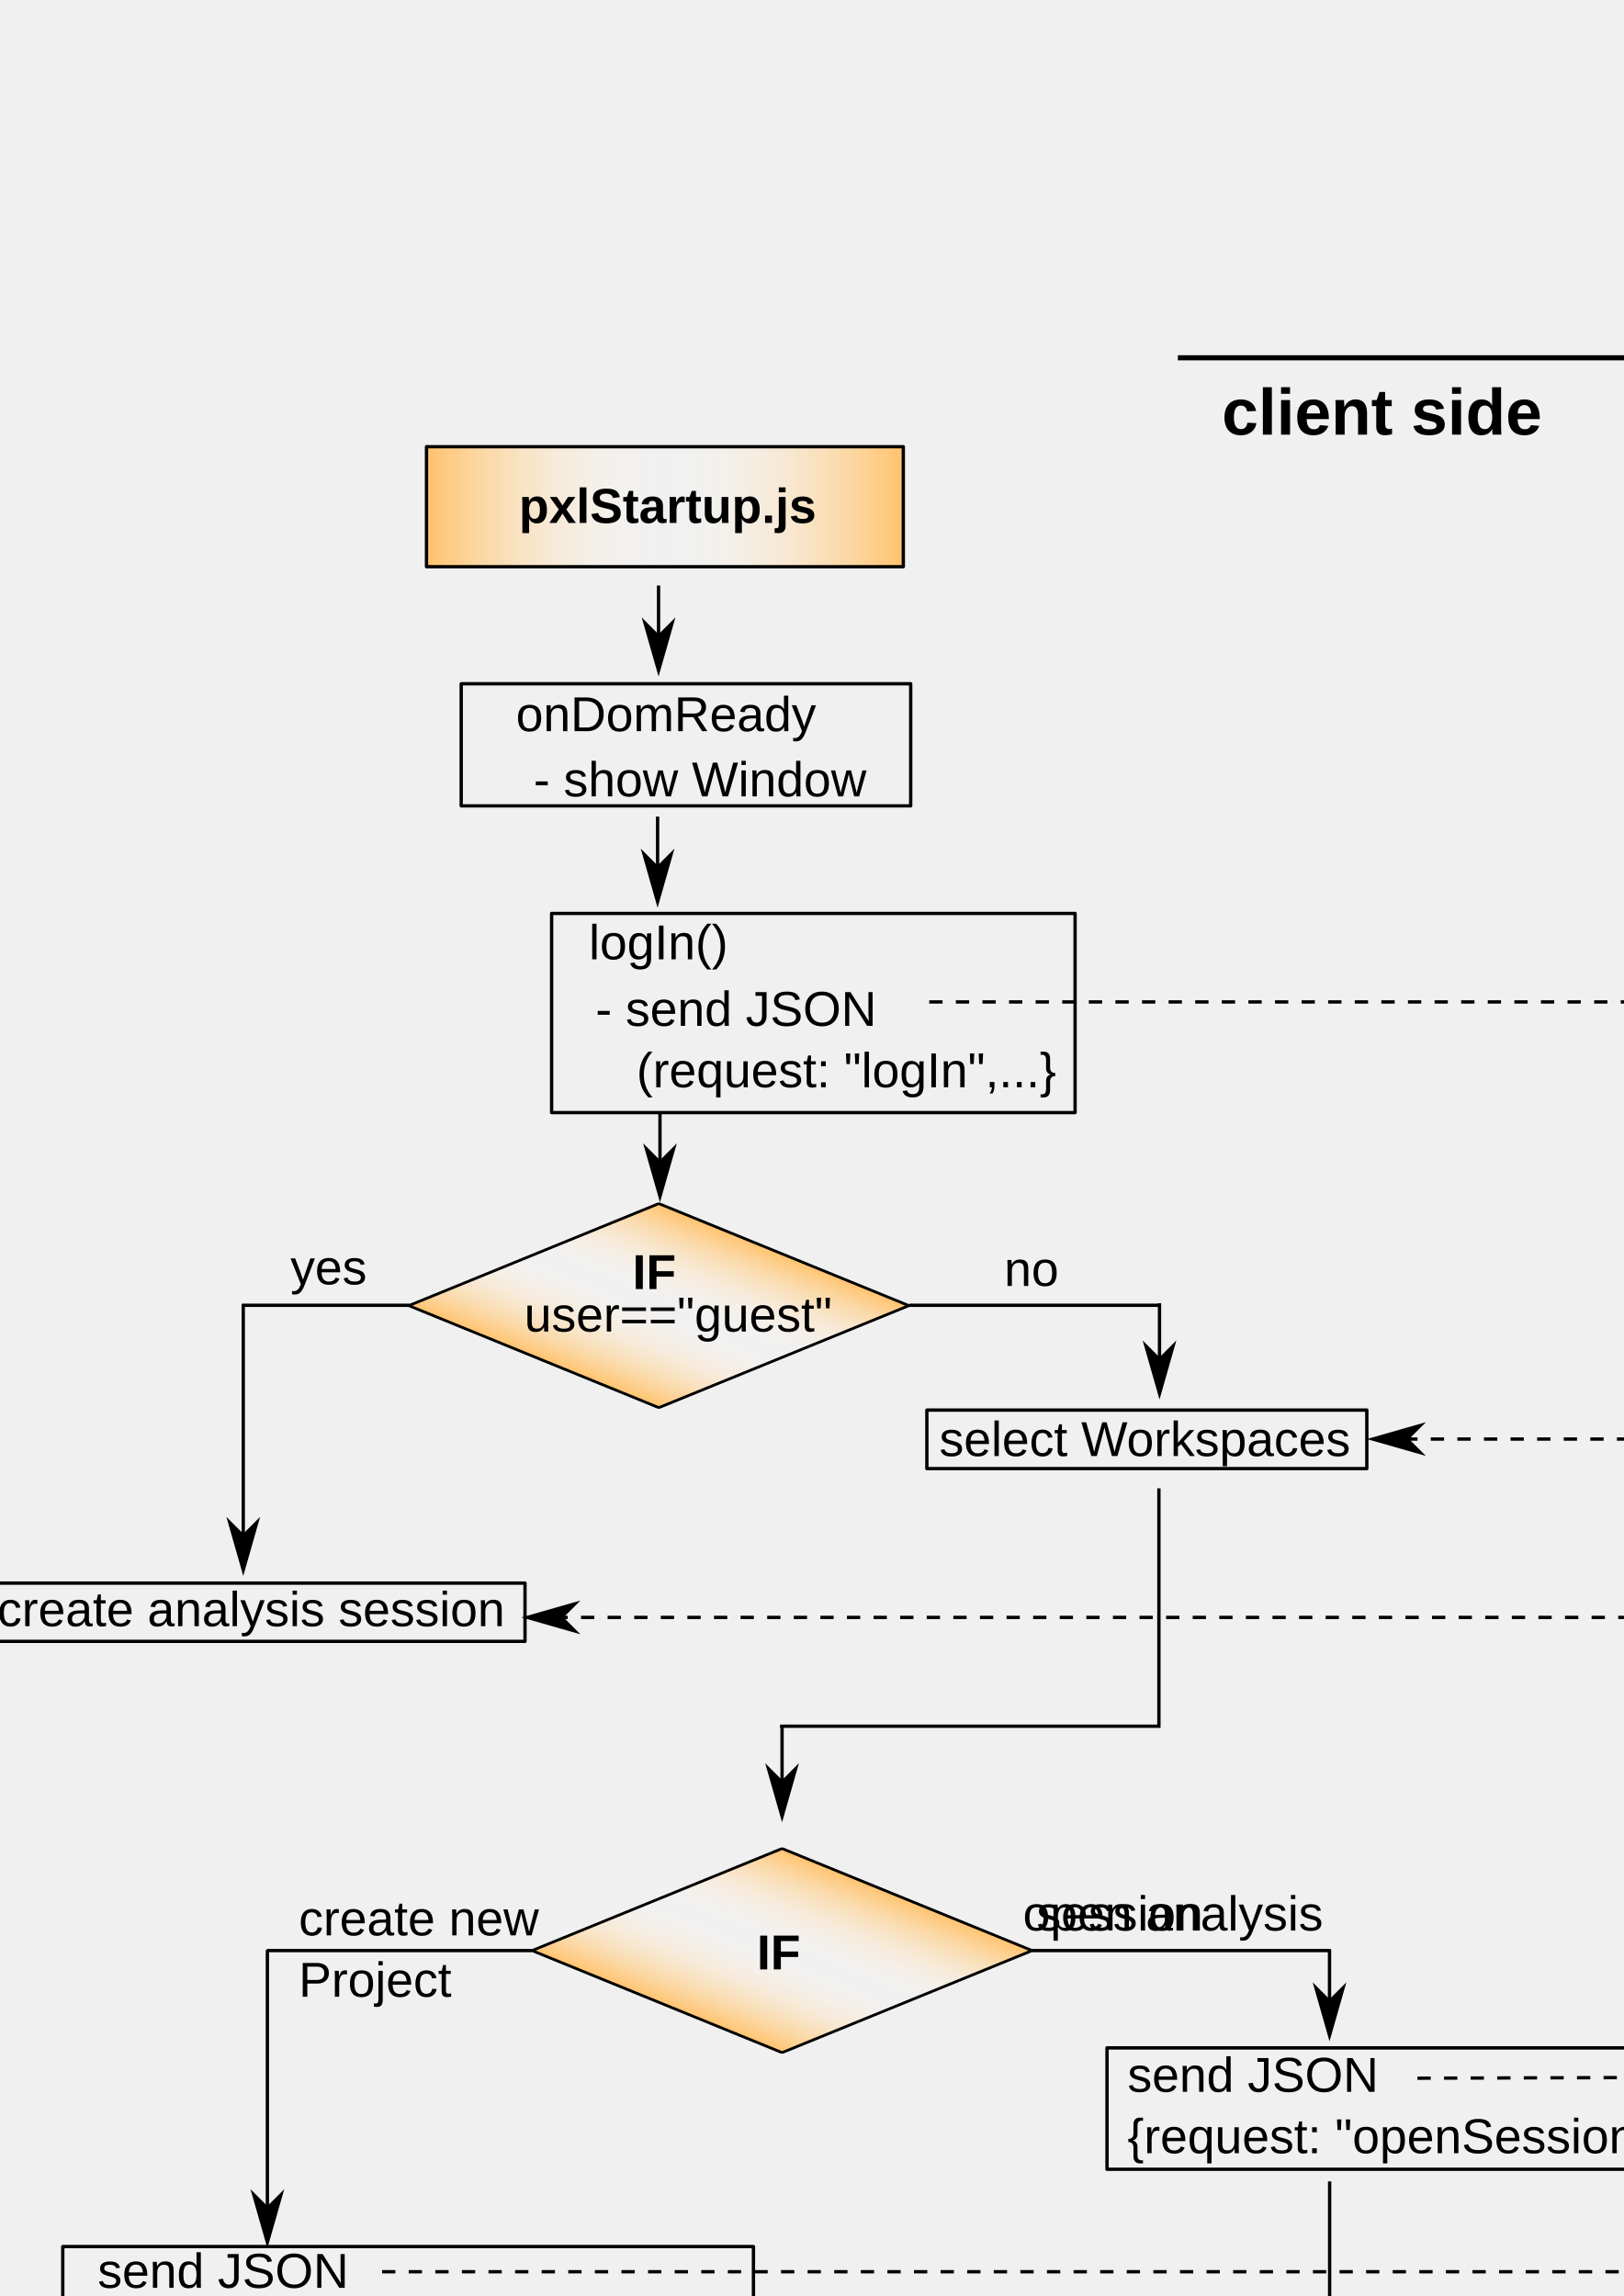
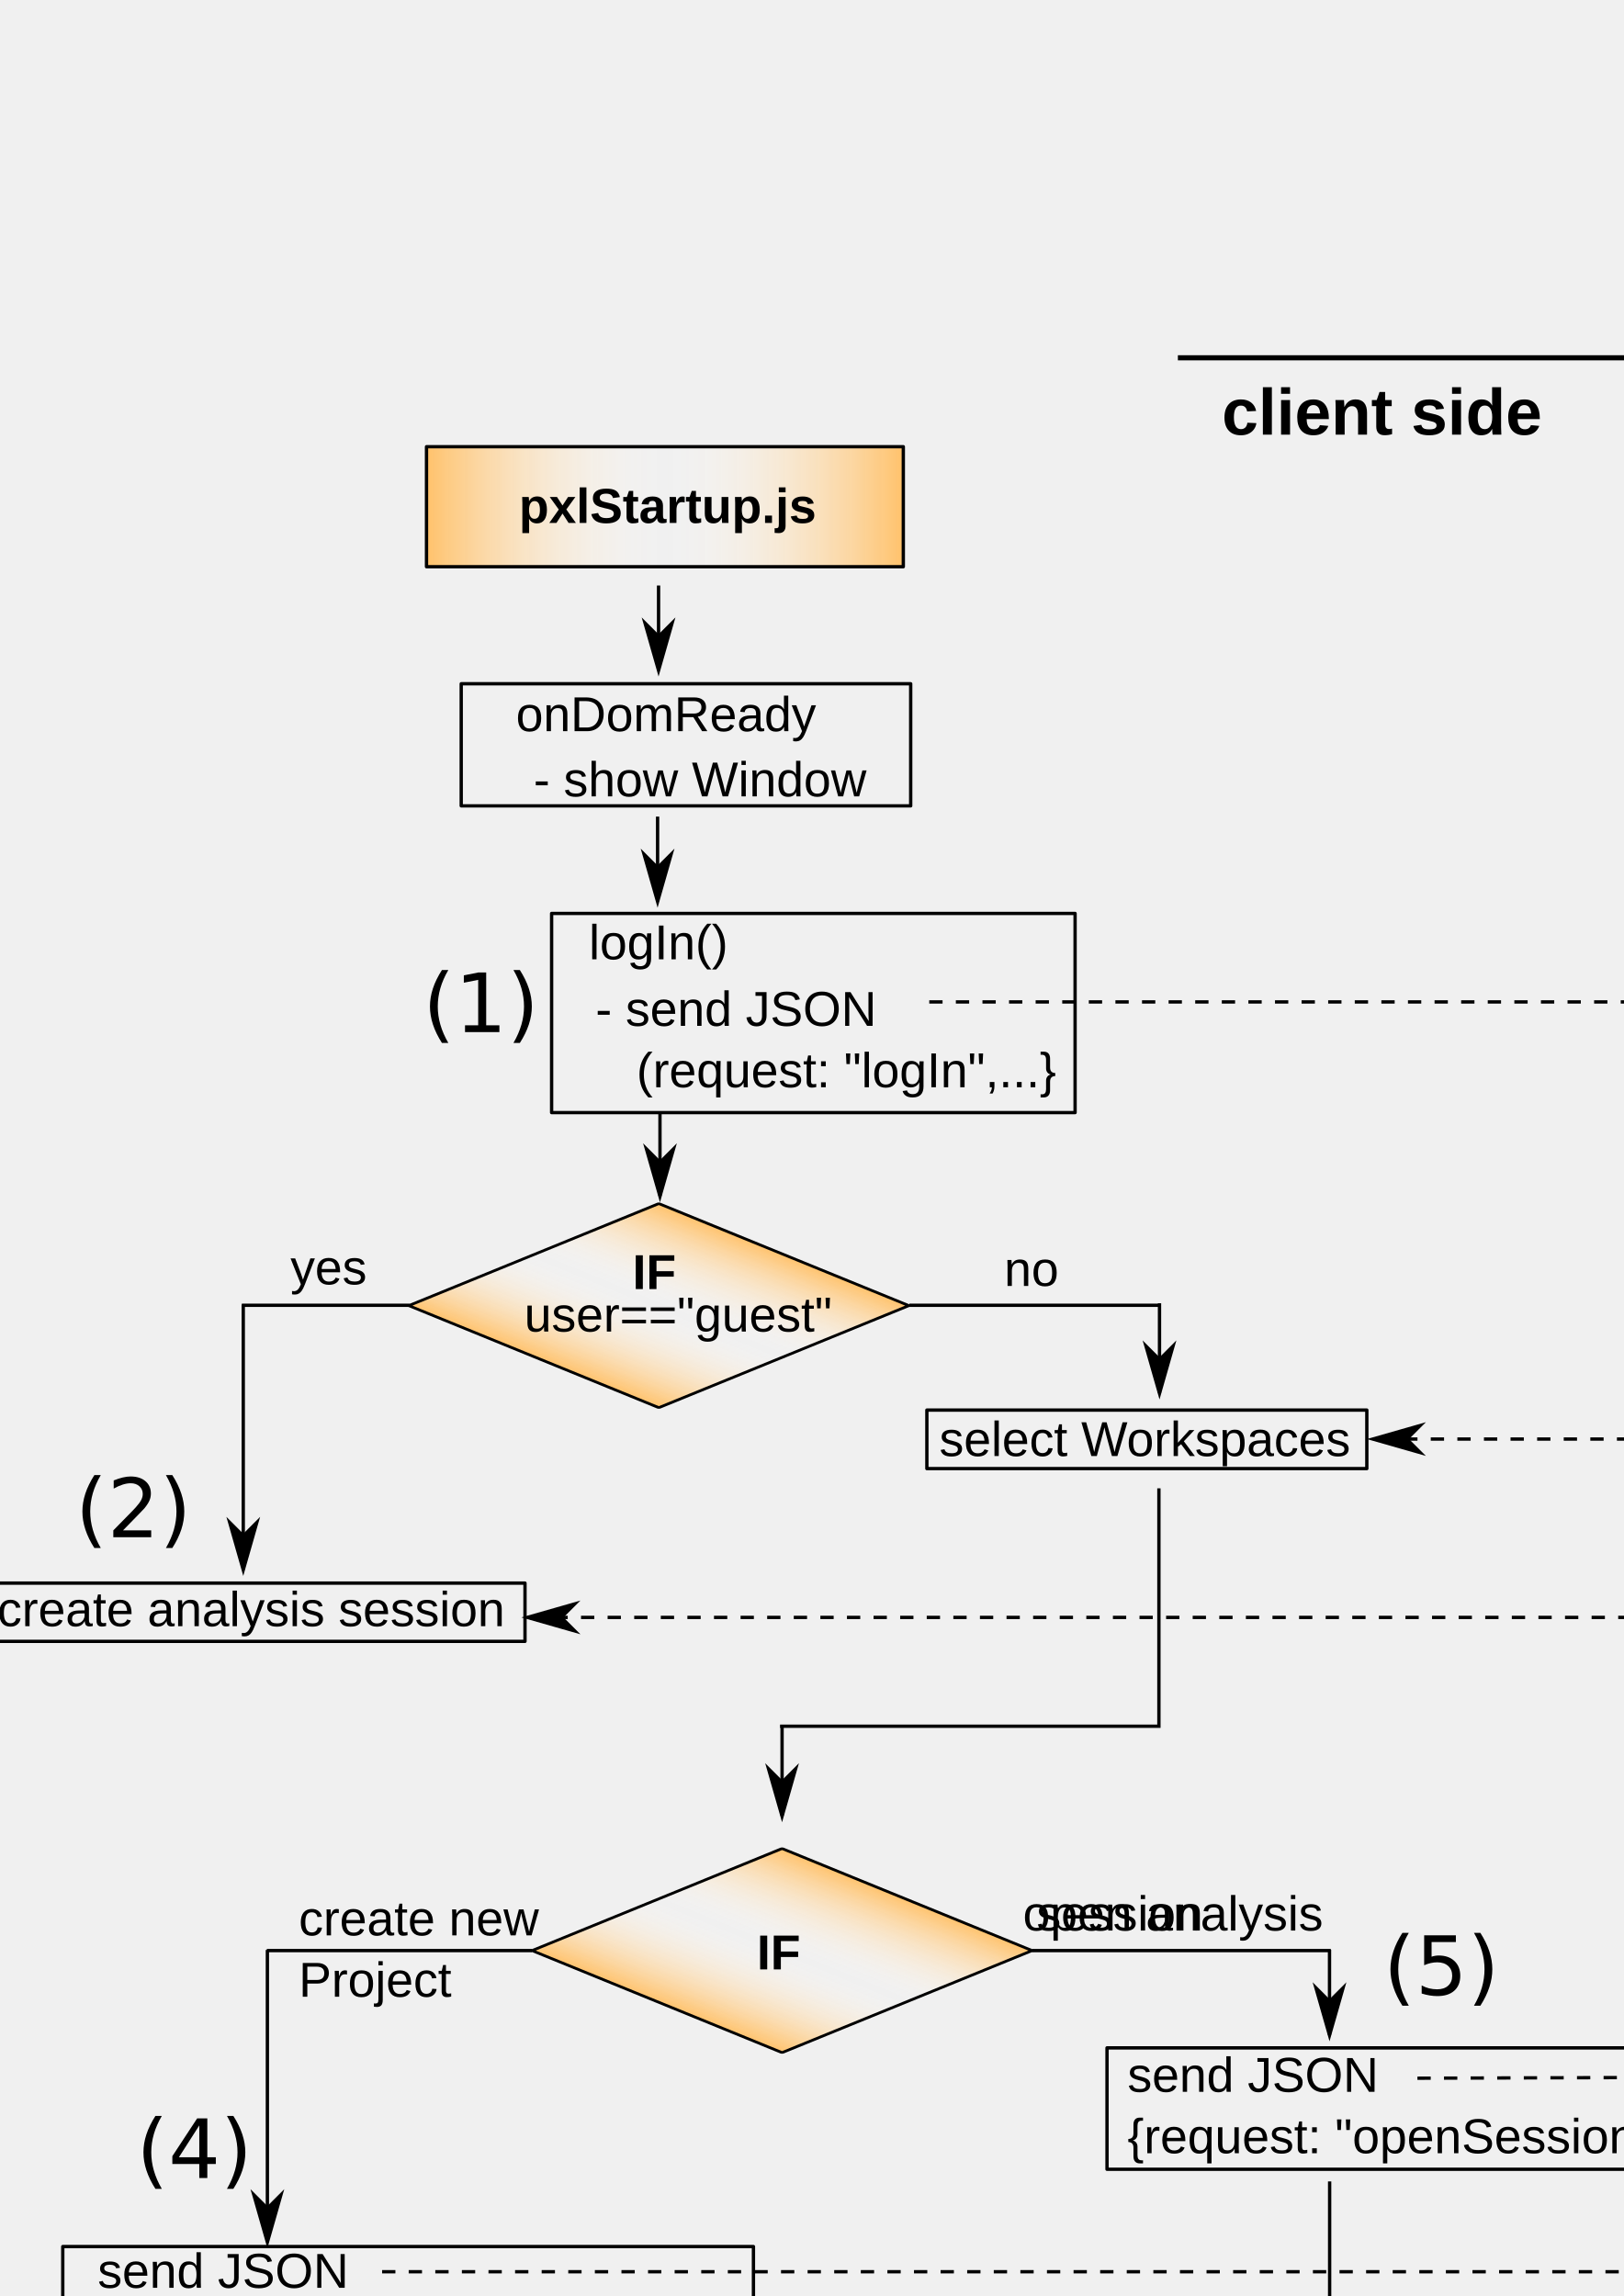
<svg xmlns="http://www.w3.org/2000/svg" xmlns:xlink="http://www.w3.org/1999/xlink" width="210mm" height="297mm" id="svg2" version="1.1">
  <defs id="defs4">
    <marker orient="auto" refY="0.0" refX="0.0" id="Arrow1Lstart" style="overflow:visible">
      <path id="path4003" d="M 0.0,0.0 L 5.0,-5.0 L -12.5,0.0 L 5.0,5.0 L 0.0,0.0 z " style="fill-rule:evenodd;stroke:#000000;stroke-width:1.0pt;marker-start:none" transform="scale(0.8) translate(12.5,0)" />
    </marker>
    <linearGradient id="linearGradient3768">
      <stop style="stop-color:#ffc169;stop-opacity:1;" offset="0" id="stop3770" />
      <stop id="stop3776" offset="0.5" style="stop-color:#ffffff;stop-opacity:0;" />
      <stop style="stop-color:#ffc169;stop-opacity:1;" offset="1" id="stop3772" />
    </linearGradient>
    <marker orient="auto" refY="0.0" refX="0.0" id="Arrow1Lend" style="overflow:visible;">
      <path id="path3610" d="M 0.0,0.0 L 5.0,-5.0 L -12.5,0.0 L 5.0,5.0 L 0.0,0.0 z " style="fill-rule:evenodd;stroke:#000000;stroke-width:1.0pt;marker-start:none;" transform="scale(0.8) rotate(180) translate(12.5,0)" />
    </marker>
    <marker orient="auto" refY="0" refX="0" id="Arrow1Lend-1" style="overflow:visible">
      <path id="path3610-7" d="M 0,0 5,-5 -12.5,0 5,5 0,0 z" style="fill-rule:evenodd;stroke:#000000;stroke-width:1pt;marker-start:none" transform="matrix(-0.8,0,0,-0.8,-10,0)" />
    </marker>
    <marker orient="auto" refY="0" refX="0" id="Arrow1Lend-0" style="overflow:visible">
      <path id="path3610-9" d="M 0,0 5,-5 -12.5,0 5,5 0,0 z" style="fill-rule:evenodd;stroke:#000000;stroke-width:1pt;marker-start:none" transform="matrix(-0.8,0,0,-0.8,-10,0)" />
    </marker>
    <marker orient="auto" refY="0" refX="0" id="Arrow1Lend-8" style="overflow:visible">
      <path id="path3610-8" d="M 0,0 5,-5 -12.5,0 5,5 0,0 z" style="fill-rule:evenodd;stroke:#000000;stroke-width:1pt;marker-start:none" transform="matrix(-0.8,0,0,-0.8,-10,0)" />
    </marker>
    <marker orient="auto" refY="0" refX="0" id="Arrow1Lend-5" style="overflow:visible">
      <path id="path3610-5" d="M 0,0 5,-5 -12.5,0 5,5 0,0 z" style="fill-rule:evenodd;stroke:#000000;stroke-width:1pt;marker-start:none" transform="matrix(-0.8,0,0,-0.8,-10,0)" />
    </marker>
    <marker orient="auto" refY="0" refX="0" id="Arrow1Lend-11" style="overflow:visible">
      <path id="path3610-52" d="M 0,0 5,-5 -12.5,0 5,5 0,0 z" style="fill-rule:evenodd;stroke:#000000;stroke-width:1pt;marker-start:none" transform="matrix(-0.8,0,0,-0.8,-10,0)" />
    </marker>
    <marker orient="auto" refY="0" refX="0" id="Arrow1Lend-6" style="overflow:visible">
      <path id="path3610-1" d="M 0,0 5,-5 -12.5,0 5,5 0,0 z" style="fill-rule:evenodd;stroke:#000000;stroke-width:1pt;marker-start:none" transform="matrix(-0.8,0,0,-0.8,-10,0)" />
    </marker>
    <marker orient="auto" refY="0" refX="0" id="Arrow1Lend-2" style="overflow:visible">
      <path id="path3610-3" d="M 0,0 5,-5 -12.5,0 5,5 0,0 z" style="fill-rule:evenodd;stroke:#000000;stroke-width:1pt;marker-start:none" transform="matrix(-0.8,0,0,-0.8,-10,0)" />
    </marker>
    <marker orient="auto" refY="0" refX="0" id="Arrow1Lend-18" style="overflow:visible">
      <path id="path3610-92" d="M 0,0 5,-5 -12.5,0 5,5 0,0 z" style="fill-rule:evenodd;stroke:#000000;stroke-width:1pt;marker-start:none" transform="matrix(-0.8,0,0,-0.8,-10,0)" />
    </marker>
    <marker orient="auto" refY="0" refX="0" id="marker4390" style="overflow:visible">
      <path id="path4392" d="M 0,0 5,-5 -12.5,0 5,5 0,0 z" style="fill-rule:evenodd;stroke:#000000;stroke-width:1pt;marker-start:none" transform="matrix(-0.8,0,0,-0.8,-10,0)" />
    </marker>
    <marker orient="auto" refY="0" refX="0" id="Arrow1Lend-12" style="overflow:visible">
      <path id="path3610-33" d="M 0,0 5,-5 -12.5,0 5,5 0,0 z" style="fill-rule:evenodd;stroke:#000000;stroke-width:1pt;marker-start:none" transform="matrix(-0.8,0,0,-0.8,-10,0)" />
    </marker>
    <marker orient="auto" refY="0" refX="0" id="Arrow1Lend-87" style="overflow:visible">
      <path id="path3610-4" d="M 0,0 5,-5 -12.5,0 5,5 0,0 z" style="fill-rule:evenodd;stroke:#000000;stroke-width:1pt;marker-start:none" transform="matrix(-0.8,0,0,-0.8,-10,0)" />
    </marker>
    <marker orient="auto" refY="0" refX="0" id="Arrow1Lend-19" style="overflow:visible">
      <path id="path3610-86" d="M 0,0 5,-5 -12.5,0 5,5 0,0 z" style="fill-rule:evenodd;stroke:#000000;stroke-width:1pt;marker-start:none" transform="matrix(-0.8,0,0,-0.8,-10,0)" />
    </marker>
    <linearGradient xlink:href="#linearGradient3768" id="linearGradient3774" x1="-737.623" y1="1018.264" x2="-603.216" y2="1018.264" gradientUnits="userSpaceOnUse" gradientTransform="translate(-0.2181874,0.2181874)" />
    <linearGradient xlink:href="#linearGradient3768" id="linearGradient3786" x1="207.486" y1="247.731" x2="442.561" y2="247.731" gradientUnits="userSpaceOnUse" />
    <linearGradient xlink:href="#linearGradient3768" id="linearGradient3794" x1="-957.419" y1="1397.312" x2="-823.012" y2="1397.312" gradientUnits="userSpaceOnUse" gradientTransform="translate(-165.0909,70.90522)" />
    <marker orient="auto" refY="0" refX="0" id="Arrow1Lend-27" style="overflow:visible">
      <path id="path3610-71" d="M 0,0 5,-5 -12.5,0 5,5 0,0 z" style="fill-rule:evenodd;stroke:#000000;stroke-width:1pt;marker-start:none" transform="matrix(-0.8,0,0,-0.8,-10,0)" />
    </marker>
    <marker orient="auto" refY="0" refX="0" id="marker3890" style="overflow:visible">
      <path id="path3892" d="M 0,0 5,-5 -12.5,0 5,5 0,0 z" style="fill-rule:evenodd;stroke:#000000;stroke-width:1pt;marker-start:none" transform="matrix(-0.8,0,0,-0.8,-10,0)" />
    </marker>
    <linearGradient xlink:href="#linearGradient3768-6" id="linearGradient3774-2" x1="-737.623" y1="1018.264" x2="-603.216" y2="1018.264" gradientUnits="userSpaceOnUse" />
    <linearGradient id="linearGradient3768-6">
      <stop style="stop-color:#697bff;stop-opacity:1;" offset="0" id="stop3770-0" />
      <stop id="stop3776-4" offset="0.5" style="stop-color:#ffffff;stop-opacity:0;" />
      <stop style="stop-color:#697bff;stop-opacity:1;" offset="1" id="stop3772-9" />
    </linearGradient>
    <linearGradient gradientTransform="translate(550.7704,441.944)" y2="1018.264" x2="-603.216" y1="1018.264" x1="-737.623" gradientUnits="userSpaceOnUse" id="linearGradient3913" xlink:href="#linearGradient3768" />
    <marker orient="auto" refY="0" refX="0" id="Arrow1Lend-82" style="overflow:visible">
      <path id="path3610-45" d="M 0,0 5,-5 -12.5,0 5,5 0,0 z" style="fill-rule:evenodd;stroke:#000000;stroke-width:1pt;marker-start:none" transform="matrix(-0.8,0,0,-0.8,-10,0)" />
    </marker>
    <marker orient="auto" refY="0" refX="0" id="Arrow1Lend-82-3" style="overflow:visible">
      <path id="path3610-45-8" d="M 0,0 5,-5 -12.5,0 5,5 0,0 z" style="fill-rule:evenodd;stroke:#000000;stroke-width:1pt;marker-start:none" transform="matrix(-0.8,0,0,-0.8,-10,0)" />
    </marker>
  </defs>
  <g id="layer1">
    <rect style="fill:url(#linearGradient3786);fill-opacity:1.0;stroke:#000000;stroke-width:1.625;stroke-linecap:round;stroke-linejoin:round;stroke-miterlimit:4;stroke-opacity:1;stroke-dasharray:none;stroke-dashoffset:0;-inkscape-font-specification:Arial;font-family:Arial;font-weight:normal;font-style:normal;font-stretch:normal;font-variant:normal;font-size:24px;text-anchor:start;text-align:start;writing-mode:lr;line-height:125%" id="rect2818" width="233.075" height="58.672" x="208.486" y="218.395" />
    <text xml:space="preserve" style="font-size:24px;font-style:normal;font-variant:normal;font-weight:bold;font-stretch:normal;text-align:start;line-height:125%;writing-mode:lr;text-anchor:start;fill:#000000;fill-opacity:1;stroke:none;font-family:Arial;-inkscape-font-specification:Arial Bold;stroke-opacity:1;stroke-width:1.625;stroke-miterlimit:4;stroke-dasharray:none" x="253.677" y="255.659" id="text3596">
      <tspan id="tspan3598" x="253.677" y="255.659">pxlStartup.js</tspan>
    </text>
    <path style="font-size:24px;font-style:normal;font-variant:normal;font-weight:normal;font-stretch:normal;text-align:start;line-height:125%;writing-mode:lr;text-anchor:start;fill:none;stroke:#000000;stroke-width:1.625;stroke-linecap:butt;stroke-linejoin:miter;stroke-miterlimit:4;stroke-opacity:1;stroke-dasharray:none;marker-end:url(#Arrow1Lend);font-family:Arial;-inkscape-font-specification:Arial" d="m 321.918,286.259 0,41.322" id="path3602-4" />
    <text xml:space="preserve" style="font-size:24px;font-style:normal;font-variant:normal;font-weight:normal;font-stretch:normal;text-align:start;line-height:125%;writing-mode:lr-tb;text-anchor:start;fill:#000000;fill-opacity:1;stroke:none;font-family:Arial;-inkscape-font-specification:Arial;stroke-width:1.625;stroke-miterlimit:4;stroke-dasharray:none" x="252.194" y="357.484" id="text4080">
      <tspan id="tspan4082" x="252.194" y="357.484">onDomReady</tspan>
    </text>
    <path style="font-size:24px;font-style:normal;font-variant:normal;font-weight:normal;font-stretch:normal;text-align:start;line-height:125%;writing-mode:lr-tb;text-anchor:start;fill:none;stroke:#000000;stroke-width:1.625;stroke-linecap:butt;stroke-linejoin:miter;stroke-miterlimit:4;stroke-opacity:1;stroke-dasharray:none;marker-end:url(#Arrow1Lend);font-family:Arial;-inkscape-font-specification:Arial" d="m 321.444,399.239 0,41.368" id="path3602-4-4" />
    <text xml:space="preserve" style="font-size:24px;font-style:normal;font-variant:normal;font-weight:normal;font-stretch:normal;text-align:start;line-height:125%;writing-mode:lr-tb;text-anchor:start;fill:#000000;fill-opacity:1;stroke:none;font-family:Arial;-inkscape-font-specification:Arial;stroke-width:1.625;stroke-miterlimit:4;stroke-dasharray:none" x="260.831" y="389.361" id="text4112">
      <tspan id="tspan4114" x="260.831" y="389.361">- show Window</tspan>
    </text>
    <text xml:space="preserve" style="font-size:24px;font-style:normal;font-variant:normal;font-weight:normal;font-stretch:normal;text-align:start;line-height:125%;writing-mode:lr-tb;text-anchor:start;fill:#000000;fill-opacity:1;stroke:none;font-family:Arial;-inkscape-font-specification:Arial;stroke-width:1.625;stroke-miterlimit:4;stroke-dasharray:none" x="287.86" y="469.01" id="text4116">
      <tspan id="tspan4118" x="287.86" y="469.01">logIn()</tspan>
    </text>
    <path style="font-size:24px;font-style:normal;font-variant:normal;font-weight:normal;font-stretch:normal;text-align:start;line-height:125%;writing-mode:lr-tb;text-anchor:start;fill:none;stroke:#000000;stroke-width:1.625;stroke-linecap:butt;stroke-linejoin:miter;stroke-miterlimit:4;stroke-opacity:1;stroke-dasharray:none;marker-end:url(#Arrow1Lend);font-family:Arial;-inkscape-font-specification:Arial" d="m 322.61,543.308 0,41.368" id="path3602-4-4-2" />
    <text xml:space="preserve" style="font-size:24px;font-style:normal;font-variant:normal;font-weight:normal;font-stretch:normal;text-align:start;line-height:125%;writing-mode:lr-tb;text-anchor:start;fill:#000000;fill-opacity:1;stroke:none;font-family:Arial;-inkscape-font-specification:Arial;stroke-width:1.625;stroke-miterlimit:4;stroke-dasharray:none" x="291.119" y="501.555" id="text4148">
      <tspan id="tspan4150" x="291.119" y="501.555">- send JSON</tspan>
      <tspan x="291.119" y="531.555" id="tspan3874">   (request: "logIn",...} </tspan>
      <tspan x="291.119" y="561.555" id="tspan4152" />
    </text>
    <rect style="font-size:28.69px;font-style:normal;font-variant:normal;font-weight:normal;font-stretch:normal;text-align:start;line-height:125%;writing-mode:lr-tb;text-anchor:start;fill:url(#linearGradient3774);fill-opacity:1.0;stroke:#000000;stroke-width:1.943;stroke-linecap:round;stroke-linejoin:round;stroke-miterlimit:4;stroke-opacity:1;stroke-dasharray:none;stroke-dashoffset:0;font-family:Arial;-inkscape-font-specification:Arial" id="rect4156" width="132.016" height="132.016" x="-736.646" y="952.474" transform="matrix(0.9258459,-0.3779013,0.9258459,0.3779013,0,0)" />
    <text xml:space="preserve" style="font-size:24px;font-style:normal;font-variant:normal;font-weight:normal;font-stretch:normal;text-align:start;line-height:125%;writing-mode:lr;text-anchor:start;fill:#000000;fill-opacity:1;stroke:none;font-family:Arial;-inkscape-font-specification:Arial;stroke-width:1.625;stroke-miterlimit:4;stroke-dasharray:none" x="256.263" y="625.989" id="text4158">
      <tspan id="tspan4160" x="256.263" y="625.989">          </tspan>
      <tspan x="256.263" y="650.989" id="tspan4162">user=="guest"</tspan>
    </text>
    <text xml:space="preserve" style="font-size:24px;font-style:normal;font-variant:normal;font-weight:bold;font-stretch:normal;text-align:start;line-height:125%;writing-mode:lr;text-anchor:start;fill:#000000;fill-opacity:1;stroke:none;font-family:Arial;-inkscape-font-specification:Arial Bold;stroke-opacity:1;stroke-width:1.625;stroke-miterlimit:4;stroke-dasharray:none" x="309.169" y="630.228" id="text4164">
      <tspan id="tspan4166" x="309.169" y="630.228">IF</tspan>
    </text>
    <path style="font-size:24px;font-style:normal;font-variant:normal;font-weight:normal;font-stretch:normal;text-align:start;line-height:125%;writing-mode:lr;text-anchor:start;fill:none;stroke:#000000;stroke-width:1.625;stroke-linecap:butt;stroke-linejoin:miter;stroke-miterlimit:4;stroke-opacity:1;stroke-dasharray:none;font-family:Arial;-inkscape-font-specification:Arial" d="m 200.177,638.156 -81.964,0" id="path4168" />
    <path style="font-size:24px;font-style:normal;font-variant:normal;font-weight:normal;font-stretch:normal;text-align:start;line-height:125%;writing-mode:lr-tb;text-anchor:start;fill:none;stroke:#000000;stroke-width:1.625;stroke-linecap:butt;stroke-linejoin:miter;stroke-miterlimit:4;stroke-opacity:1;stroke-dasharray:none;font-family:Arial;-inkscape-font-specification:Arial" d="m 566.345,638.156 -121.842,0" id="path4168-4" />
    <path style="font-size:24px;font-style:normal;font-variant:normal;font-weight:normal;font-stretch:normal;text-align:start;line-height:125%;writing-mode:lr;text-anchor:start;fill:none;stroke:#000000;stroke-width:1.625;stroke-linecap:butt;stroke-linejoin:miter;stroke-miterlimit:4;stroke-opacity:1;stroke-dasharray:none;marker-end:url(#Arrow1Lend);font-family:Arial;-inkscape-font-specification:Arial" d="m 118.911,637.77 0,129.54" id="path3602-4-4-2-1" />
    <path style="font-size:24px;font-style:normal;font-variant:normal;font-weight:normal;font-stretch:normal;text-align:start;line-height:125%;writing-mode:lr-tb;text-anchor:start;fill:none;stroke:#000000;stroke-width:1.625;stroke-linecap:butt;stroke-linejoin:miter;stroke-miterlimit:4;stroke-opacity:1;stroke-dasharray:none;marker-end:url(#Arrow1Lend);font-family:Arial;-inkscape-font-specification:Arial" d="m 566.794,637.159 0,43.889" id="path3602-4-4-2-7" />
    <text xml:space="preserve" style="font-size:24px;font-style:normal;font-variant:normal;font-weight:normal;font-stretch:normal;text-align:start;line-height:125%;writing-mode:lr;text-anchor:start;fill:#000000;fill-opacity:1;stroke:none;font-family:Arial;-inkscape-font-specification:Arial;stroke-width:1.625;stroke-miterlimit:4;stroke-dasharray:none" x="141.974" y="627.921" id="text4237">
      <tspan id="tspan4239" x="141.974" y="627.921">yes</tspan>
    </text>
    <text xml:space="preserve" style="font-size:24px;font-style:normal;font-variant:normal;font-weight:normal;font-stretch:normal;text-align:start;line-height:125%;writing-mode:lr;text-anchor:start;fill:#000000;fill-opacity:1;stroke:none;font-family:Arial;-inkscape-font-specification:Arial;stroke-width:1.625;stroke-miterlimit:4;stroke-dasharray:none" x="490.838" y="628.688" id="text4241">
      <tspan id="tspan4243" x="490.838" y="628.688">no</tspan>
    </text>
    <text xml:space="preserve" style="font-size:24px;font-style:normal;font-variant:normal;font-weight:normal;font-stretch:normal;text-align:start;line-height:125%;writing-mode:lr;text-anchor:start;fill:#000000;fill-opacity:1;stroke:none;font-family:Arial;-inkscape-font-specification:Arial;stroke-width:1.625;stroke-miterlimit:4;stroke-dasharray:none" x="-1.324" y="795.044" id="text4245">
      <tspan id="tspan4247" x="-1.324" y="795.044">create analysis session</tspan>
    </text>
    <text xml:space="preserve" style="font-size:24px;font-style:normal;font-variant:normal;font-weight:normal;font-stretch:normal;text-align:start;line-height:125%;writing-mode:lr-tb;text-anchor:start;fill:#000000;fill-opacity:1;stroke:none;font-family:Arial;-inkscape-font-specification:Arial" x="459.144" y="711.867" id="text4249">
      <tspan id="tspan4251" x="459.144" y="711.867">select Workspaces</tspan>
    </text>
    <text xml:space="preserve" style="font-size:24px;font-style:normal;font-variant:normal;font-weight:normal;font-stretch:normal;text-align:start;line-height:125%;writing-mode:lr;text-anchor:start;fill:#000000;fill-opacity:1;stroke:none;font-family:Arial;-inkscape-font-specification:Arial;stroke-width:1.625;stroke-miterlimit:4;stroke-dasharray:none" x="146.022" y="946.215" id="text4315">
      <tspan id="tspan4317" x="146.022" y="946.215">create new</tspan>
      <tspan x="146.022" y="976.215" id="tspan3856">Project</tspan>
    </text>
    <text xml:space="preserve" style="font-size:24px;font-style:normal;font-variant:normal;font-weight:normal;font-stretch:normal;text-align:start;line-height:125%;writing-mode:lr;text-anchor:start;fill:#000000;fill-opacity:1;stroke:none;font-family:Arial;-inkscape-font-specification:Arial;stroke-width:1.625;stroke-miterlimit:4;stroke-dasharray:none" x="500.008" y="943.833" id="text4319">
      <tspan id="tspan4321" x="500.008" y="943.833">open analysis</tspan>
      <tspan x="500.008" y="943.833" id="tspan5342"> session</tspan>
    </text>
    <rect style="font-size:28.69px;font-style:normal;font-variant:normal;font-weight:normal;font-stretch:normal;text-align:start;line-height:125%;writing-mode:lr;text-anchor:start;fill:url(#linearGradient3794);fill-opacity:1.0;stroke:#000000;stroke-width:1.943;stroke-linecap:round;stroke-linejoin:round;stroke-miterlimit:4;stroke-opacity:1;stroke-dasharray:none;stroke-dashoffset:0;font-family:Arial;-inkscape-font-specification:Arial" id="rect4156-7" width="132.016" height="132.016" x="-1121.314" y="1402.209" transform="matrix(0.9258459,-0.3779013,0.9258459,0.3779013,0,0)" />
    <path style="font-size:24px;font-style:normal;font-variant:normal;font-weight:normal;font-stretch:normal;text-align:start;line-height:125%;writing-mode:lr;text-anchor:start;fill:none;stroke:#000000;stroke-width:1.625;stroke-linecap:butt;stroke-linejoin:miter;stroke-miterlimit:4;stroke-opacity:1;stroke-dasharray:none;font-family:Arial;-inkscape-font-specification:Arial" d="m 260.014,953.643 -129.584,0" id="path4168-9" />
    <path style="font-size:24px;font-style:normal;font-variant:normal;font-weight:normal;font-stretch:normal;text-align:start;line-height:125%;writing-mode:lr;text-anchor:start;fill:none;stroke:#000000;stroke-width:1.625;stroke-linecap:butt;stroke-linejoin:miter;stroke-miterlimit:4;stroke-opacity:1;stroke-dasharray:none;font-family:Arial;-inkscape-font-specification:Arial" d="m 650.525,953.643 -145.993,0" id="path4168-4-5" />
    <path style="font-size:24px;font-style:normal;font-variant:normal;font-weight:normal;font-stretch:normal;text-align:start;line-height:125%;writing-mode:lr;text-anchor:start;fill:none;stroke:#000000;stroke-width:1.625;stroke-linecap:butt;stroke-linejoin:miter;stroke-miterlimit:4;stroke-opacity:1;stroke-dasharray:none;marker-end:url(#Arrow1Lend);font-family:Arial;-inkscape-font-specification:Arial" d="m 130.702,953.34 0,142.677" id="path3602-4-4-2-1-4" />
    <path style="font-size:24px;font-style:normal;font-variant:normal;font-weight:normal;font-stretch:normal;text-align:start;line-height:125%;writing-mode:lr;text-anchor:start;fill:none;stroke:#000000;stroke-width:1.625;stroke-linecap:butt;stroke-linejoin:miter;stroke-miterlimit:4;stroke-opacity:1;stroke-dasharray:none;marker-end:url(#Arrow1Lend);font-family:Arial;-inkscape-font-specification:Arial" d="m 649.895,953.232 0,41.619" id="path3602-4-4-2-7-3" />
    <path style="font-size:24px;font-style:normal;font-variant:normal;font-weight:normal;font-stretch:normal;text-align:start;line-height:125%;writing-mode:lr;text-anchor:start;fill:none;stroke:#000000;stroke-width:1.625;stroke-linecap:butt;stroke-linejoin:miter;stroke-miterlimit:4;stroke-opacity:1;stroke-dasharray:none;marker-end:url(#Arrow1Lend);font-family:Arial;-inkscape-font-specification:Arial" d="m 382.292,844.159 0,43.591" id="path3602-4-4-2-41" />
    <text xml:space="preserve" style="font-size:24px;font-style:normal;font-variant:normal;font-weight:bold;font-stretch:normal;text-align:start;line-height:125%;writing-mode:lr;text-anchor:start;fill:#000000;fill-opacity:1;stroke:none;font-family:Arial;-inkscape-font-specification:Arial Bold;stroke-width:1.625;stroke-miterlimit:4;stroke-dasharray:none" x="369.969" y="962.843" id="text4164-1">
      <tspan id="tspan4166-3" x="369.969" y="962.843">IF</tspan>
    </text>
    <text xml:space="preserve" style="font-size:24px;font-style:normal;font-variant:normal;font-weight:normal;font-stretch:normal;text-align:start;line-height:125%;writing-mode:lr-tb;text-anchor:start;fill:#000000;fill-opacity:1;stroke:none;font-family:Arial;-inkscape-font-specification:Arial;stroke-width:1.625;stroke-miterlimit:4;stroke-dasharray:none" x="47.735" y="1118.515" id="text4477">
      <tspan x="47.735" y="1118.515" id="tspan3864">send JSON</tspan>
      <tspan x="47.735" y="1148.515" id="tspan3872">{request: "createSession",...}</tspan>
    </text>
    <path style="font-size:24px;font-style:normal;font-variant:normal;font-weight:normal;font-stretch:normal;text-align:start;line-height:125%;writing-mode:lr;text-anchor:start;fill:none;stroke:#000000;stroke-width:1.625;stroke-linecap:butt;stroke-linejoin:miter;stroke-miterlimit:4;stroke-opacity:1;stroke-dasharray:none;marker-end:url(#Arrow1Lend);font-family:Arial;-inkscape-font-specification:Arial" d="m 130.641,1157.499 0,60.522" id="path3602-4-4-2-1-4-2" />
    <text xml:space="preserve" style="font-size:24px;font-style:normal;font-variant:normal;font-weight:normal;font-stretch:normal;text-align:start;line-height:125%;writing-mode:lr;text-anchor:start;fill:#000000;fill-opacity:1;stroke:none;font-family:Arial;-inkscape-font-specification:Arial;stroke-width:1.625;stroke-miterlimit:4;stroke-dasharray:none" x="12.239" y="1238.665" id="text4245-7">
      <tspan id="tspan4247-7" x="12.239" y="1238.665">create analysis session</tspan>
    </text>
    <text xml:space="preserve" style="font-size:24px;font-style:normal;font-variant:normal;font-weight:normal;font-stretch:normal;text-align:start;line-height:125%;writing-mode:lr-tb;text-anchor:start;fill:#000000;fill-opacity:1;stroke:none;font-family:Arial;-inkscape-font-specification:Arial;stroke-width:1.625;stroke-miterlimit:4;stroke-dasharray:none" x="551.138" y="1022.704" id="text4477-9">
      <tspan x="551.138" y="1022.704" id="tspan3862">send JSON</tspan>
      <tspan x="551.138" y="1052.704" id="tspan3868">{request: "openSession",...}</tspan>
    </text>
    <path style="font-size:24px;font-style:normal;font-variant:normal;font-weight:normal;font-stretch:normal;text-align:start;line-height:125%;writing-mode:lr;text-anchor:start;fill:none;stroke:#000000;stroke-width:1.625;stroke-linecap:butt;stroke-linejoin:miter;stroke-miterlimit:4;stroke-opacity:1;stroke-dasharray:none;marker-end:url(#Arrow1Lend);font-family:Arial;-inkscape-font-specification:Arial" d="m 649.956,1066.505 0,105.939" id="path3602-4-4-2-7-3-5" />
    <text xml:space="preserve" style="font-size:24px;font-style:normal;font-variant:normal;font-weight:normal;font-stretch:normal;text-align:start;line-height:125%;writing-mode:lr;text-anchor:start;fill:#000000;fill-opacity:1;stroke:none;font-family:Arial;-inkscape-font-specification:Arial;stroke-width:1.625;stroke-miterlimit:4;stroke-dasharray:none" x="530.478" y="1195.151" id="text4245-7-0">
      <tspan id="tspan4247-7-2" x="530.478" y="1195.151">create analysis session</tspan>
    </text>
    <path style="font-size:24px;font-style:normal;font-variant:normal;font-weight:normal;font-stretch:normal;text-align:start;line-height:125%;writing-mode:lr-tb;text-anchor:start;fill:none;stroke:#000000;stroke-width:2.5;stroke-linecap:butt;stroke-linejoin:miter;stroke-miterlimit:4;stroke-opacity:1;stroke-dasharray:none;font-family:Arial;-inkscape-font-specification:Arial" d="m 872.009,174.892 0,1089.974" id="path3796" />
    <path style="font-size:24px;font-style:normal;font-variant:normal;font-weight:normal;font-stretch:normal;text-align:start;line-height:125%;writing-mode:lr-tb;text-anchor:start;fill:none;stroke:#000000;stroke-width:2.5;stroke-linecap:butt;stroke-linejoin:miter;stroke-miterlimit:4;stroke-opacity:1;stroke-dasharray:none;font-family:Arial;-inkscape-font-specification:Arial" d="m 1009.553,175.307 0,1089.558" id="path3796-8" />
    <text xml:space="preserve" style="font-size:32px;font-style:normal;font-variant:normal;font-weight:bold;font-stretch:normal;text-align:start;line-height:125%;writing-mode:lr-tb;text-anchor:start;fill:#000000;fill-opacity:1;stroke:none;font-family:Arial;-inkscape-font-specification:Arial Bold;stroke-width:1.625;stroke-miterlimit:4;stroke-dasharray:none" x="597.294" y="212.5" id="text3820">
      <tspan id="tspan3822" x="597.294" y="212.5">client side</tspan>
    </text>
    <text xml:space="preserve" style="font-size:32px;font-style:normal;font-variant:normal;font-weight:bold;font-stretch:normal;text-align:start;line-height:125%;writing-mode:lr-tb;text-anchor:start;fill:#000000;fill-opacity:1;stroke:none;font-family:Arial;-inkscape-font-specification:Arial Bold;stroke-width:1.625;stroke-miterlimit:4;stroke-dasharray:none" x="1161.864" y="208.307" id="text3824">
      <tspan id="tspan3826" x="1161.864" y="208.307">server side</tspan>
    </text>
    <path style="font-size:24px;font-style:normal;font-variant:normal;font-weight:normal;font-stretch:normal;text-align:start;line-height:125%;writing-mode:lr-tb;text-anchor:start;fill:none;stroke:#000000;stroke-width:1.625;stroke-linecap:butt;stroke-linejoin:miter;stroke-miterlimit:4;stroke-opacity:1;stroke-dasharray:6.5,6.5;stroke-dashoffset:0;font-family:Arial;-inkscape-font-specification:Arial" d="m 454.241,489.844 786.144,0" id="path3828" />
    <path style="font-size:24px;font-style:normal;font-variant:normal;font-weight:normal;font-stretch:normal;text-align:start;line-height:125%;writing-mode:lr-tb;text-anchor:start;fill:none;stroke:#000000;stroke-width:1.625;stroke-linecap:butt;stroke-linejoin:miter;stroke-miterlimit:4;stroke-opacity:1;stroke-dasharray:6.5,6.5;font-family:Arial;-inkscape-font-specification:Arial;stroke-dashoffset:0" d="m 1427.032,750.486 0,41.35" id="path3830" />
    <path style="font-size:24px;font-style:normal;font-variant:normal;font-weight:normal;font-stretch:normal;text-align:start;line-height:125%;writing-mode:lr-tb;text-anchor:start;fill:none;stroke:#000000;stroke-width:1.625;stroke-linecap:butt;stroke-linejoin:miter;stroke-miterlimit:4;stroke-opacity:1;stroke-dasharray:6.5,6.5;marker-end:url(#Arrow1Lend-82);font-family:Arial;-inkscape-font-specification:Arial;stroke-dashoffset:0" d="m 1082.886,703.557 -411.594,0" id="path3832" />
    <path style="font-size:24px;font-style:normal;font-variant:normal;font-weight:normal;font-stretch:normal;text-align:start;line-height:125%;writing-mode:lr-tb;text-anchor:start;fill:none;stroke:#000000;stroke-width:1.625;stroke-linecap:butt;stroke-linejoin:miter;stroke-miterlimit:4;stroke-opacity:1;stroke-dasharray:6.5,6.5;font-family:Arial;-inkscape-font-specification:Arial;stroke-dashoffset:0" d="m 1128.366,1014.735 -436.1,1.303" id="path3842" />
    <path style="fill:none;stroke:#000000;stroke-width:1.625;stroke-linecap:butt;stroke-linejoin:miter;stroke-miterlimit:4;stroke-opacity:1;stroke-dasharray:none;-inkscape-font-specification:Arial;font-family:Arial;font-weight:normal;font-style:normal;font-stretch:normal;font-variant:normal;font-size:24px;text-anchor:start;text-align:start;writing-mode:lr;line-height:125%" d="m 381.3,843.957 185.198,0 0,-116.307" id="path3846" />
    <path style="font-size:24px;font-style:normal;font-variant:normal;font-weight:normal;font-stretch:normal;text-align:start;line-height:125%;writing-mode:lr-tb;text-anchor:start;fill:none;stroke:#000000;stroke-width:1.625;stroke-linecap:butt;stroke-linejoin:miter;stroke-miterlimit:4;stroke-opacity:1;stroke-dasharray:6.5,6.5;marker-start:url(#Arrow1Lstart);marker-end:none;font-family:Arial;-inkscape-font-specification:Arial;stroke-dashoffset:0" d="m 258.012,790.758 1169.092,0" id="path3848" />
    <path style="font-size:24px;font-style:normal;font-variant:normal;font-weight:normal;font-stretch:normal;text-align:start;line-height:125%;writing-mode:lr-tb;text-anchor:start;fill:none;stroke:#000000;stroke-width:1.625;stroke-linecap:butt;stroke-linejoin:miter;stroke-miterlimit:4;stroke-opacity:1;stroke-dasharray:6.5,6.5;marker-end:none;font-family:Arial;-inkscape-font-specification:Arial;stroke-dashoffset:0" d="m 186.78,1110.66 1069.963,0" id="path3850" />
    <path style="font-size:24px;font-style:normal;font-variant:normal;font-weight:normal;font-stretch:normal;text-align:start;line-height:125%;writing-mode:lr-tb;text-anchor:start;fill:none;stroke:#000000;stroke-width:1.625;stroke-linecap:butt;stroke-linejoin:miter;stroke-miterlimit:4;stroke-opacity:1;stroke-dasharray:6.5,6.5;marker-start:url(#Arrow1Lstart);font-family:Arial;-inkscape-font-specification:Arial;stroke-dashoffset:0" d="m 269.687,1234.063 987.763,0" id="path3852" />
    <path style="font-size:24px;font-style:normal;font-variant:normal;font-weight:normal;font-stretch:normal;text-align:start;line-height:125%;writing-mode:lr-tb;text-anchor:start;fill:none;stroke:#000000;stroke-width:1.625;stroke-linecap:butt;stroke-linejoin:miter;stroke-miterlimit:4;stroke-opacity:1;stroke-dasharray:6.5,6.5;marker-start:url(#Arrow1Lstart);marker-end:none;font-family:Arial;-inkscape-font-specification:Arial;stroke-dashoffset:0" d="m 793.486,1186.899 336.396,0" id="path3854" />
    <rect style="font-size:28.69px;font-style:normal;font-variant:normal;font-weight:normal;font-stretch:normal;text-align:start;line-height:125%;writing-mode:lr-tb;text-anchor:start;fill:url(#linearGradient3913);fill-opacity:1.0;stroke:#000000;stroke-width:1.943;stroke-linecap:round;stroke-linejoin:round;stroke-miterlimit:4;stroke-opacity:1;stroke-dasharray:none;stroke-dashoffset:0;font-family:Arial;-inkscape-font-specification:Arial" id="rect4156-4" width="132.016" height="132.016" x="-185.657" y="1394.2" transform="matrix(0.9258459,-0.3779013,0.9258459,0.3779013,0,0)" />
    <text xml:space="preserve" style="font-size:24px;font-style:normal;font-variant:normal;font-weight:normal;font-stretch:normal;text-align:start;line-height:125%;writing-mode:lr-tb;text-anchor:start;fill:#000000;fill-opacity:1;stroke:none;font-family:Arial;-inkscape-font-specification:Arial;stroke-width:1.625;stroke-miterlimit:4;stroke-dasharray:none" x="1175.363" y="584.863" id="text4158-6">
      <tspan id="tspan4160-0" x="1175.363" y="584.863">          </tspan>
      <tspan x="1175.363" y="614.863" id="tspan4162-3">user=="guest"</tspan>
    </text>
    <text xml:space="preserve" style="font-size:24px;font-style:normal;font-variant:normal;font-weight:bold;font-stretch:normal;text-align:start;line-height:125%;writing-mode:lr-tb;text-anchor:start;fill:#000000;fill-opacity:1;stroke:none;font-family:Arial;-inkscape-font-specification:Arial Bold;stroke-width:1.625;stroke-miterlimit:4;stroke-dasharray:none" x="1228.269" y="589.103" id="text4164-6">
      <tspan id="tspan4166-2" x="1228.269" y="589.103">IF</tspan>
    </text>
    <path style="font-size:24px;font-style:normal;font-variant:normal;font-weight:normal;font-stretch:normal;text-align:start;line-height:125%;writing-mode:lr-tb;text-anchor:start;fill:none;stroke:#000000;stroke-width:1.625;stroke-linecap:butt;stroke-linejoin:miter;stroke-miterlimit:4;stroke-opacity:1;stroke-dasharray:none;font-family:Arial;-inkscape-font-specification:Arial" d="m 1119.969,596.99 -37.223,0" id="path4168-45" />
    <path style="font-size:24px;font-style:normal;font-variant:normal;font-weight:normal;font-stretch:normal;text-align:start;line-height:125%;writing-mode:lr-tb;text-anchor:start;fill:none;stroke:#000000;stroke-width:1.625;stroke-linecap:butt;stroke-linejoin:miter;stroke-miterlimit:4;stroke-opacity:1;stroke-dasharray:none;font-family:Arial;-inkscape-font-specification:Arial" d="m 1427.411,597.03 -64.195,0" id="path4168-4-8" />
    <text xml:space="preserve" style="font-size:24px;font-style:normal;font-variant:normal;font-weight:normal;font-stretch:normal;text-align:start;line-height:125%;writing-mode:lr-tb;text-anchor:start;fill:#000000;fill-opacity:1;stroke:none;font-family:Arial;-inkscape-font-specification:Arial;stroke-width:1.625;stroke-miterlimit:4;stroke-dasharray:none" x="1089.234" y="591.195" id="text4237-2">
      <tspan id="tspan4239-1" x="1089.234" y="591.195">no</tspan>
    </text>
    <text xml:space="preserve" style="font-size:24px;font-style:normal;font-variant:normal;font-weight:normal;font-stretch:normal;text-align:start;line-height:125%;writing-mode:lr-tb;text-anchor:start;fill:#000000;fill-opacity:1;stroke:none;font-family:Arial;-inkscape-font-specification:Arial;stroke-width:1.625;stroke-miterlimit:4;stroke-dasharray:none" x="1378.982" y="587.562" id="text4241-4">
      <tspan id="tspan4243-9" x="1378.982" y="587.562">yes</tspan>
    </text>
    <path style="font-size:24px;font-style:normal;font-variant:normal;font-weight:normal;font-stretch:normal;text-align:start;line-height:125%;writing-mode:lr-tb;text-anchor:start;fill:none;stroke:#000000;stroke-width:1.625;stroke-linecap:butt;stroke-linejoin:miter;stroke-miterlimit:4;stroke-opacity:1;stroke-dasharray:6.5,6.5;marker-end:url(#Arrow1Lend);font-family:Arial;-inkscape-font-specification:Arial;stroke-dashoffset:0" d="m 1240.733,488.221 0,55.678" id="path3602-4-4-2-7-2" />
-     <path style="font-size:24px;font-style:normal;font-variant:normal;font-weight:normal;font-stretch:normal;text-align:start;line-height:125%;writing-mode:lr-tb;text-anchor:start;fill:none;stroke:#000000;stroke-width:1.625;stroke-linecap:butt;stroke-linejoin:miter;stroke-opacity:1;font-family:Arial;-inkscape-font-specification:Arial;marker-end:url(#Arrow1Lend-82-3);stroke-miterlimit:4;stroke-dasharray:none" d="m 1083.335,596.684 0,46.946" id="path3998" />
+     <path style="font-size:24px;font-style:normal;font-variant:normal;font-weight:normal;font-stretch:normal;text-align:start;line-height:125%;writing-mode:lr-tb;text-anchor:start;fill:none;stroke:#000000;stroke-width:1.569;stroke-linecap:butt;stroke-linejoin:miter;stroke-miterlimit:4;stroke-opacity:1;stroke-dasharray:none;marker-end:url(#Arrow1Lend-82-3);font-family:Arial;-inkscape-font-specification:Arial" d="m 1083.335,596.656 0,43.554" id="path3998" />
    <text xml:space="preserve" style="font-size:24px;font-style:normal;font-variant:normal;font-weight:normal;font-stretch:normal;text-align:start;line-height:125%;writing-mode:lr-tb;text-anchor:start;fill:#000000;fill-opacity:1;stroke:none;font-family:Arial;-inkscape-font-specification:Arial;stroke-width:1.625;stroke-miterlimit:4;stroke-dasharray:none" x="1095.128" y="1061.418" id="text5336">
      <tspan id="tspan5338" x="1095.128" y="1061.418">read analysis session</tspan>
      <tspan x="1095.128" y="1091.418" id="tspan5340">send id</tspan>
    </text>
    <text xml:space="preserve" style="font-size:24px;font-style:normal;font-variant:normal;font-weight:normal;font-stretch:normal;text-align:start;line-height:125%;writing-mode:lr-tb;text-anchor:start;fill:#000000;fill-opacity:1;stroke:none;font-family:Arial;-inkscape-font-specification:Arial;stroke-width:1.625;stroke-miterlimit:4;stroke-dasharray:none" x="1211.754" y="1171.396" id="text5344">
      <tspan id="tspan5346" x="1211.754" y="1171.396">new analysis session</tspan>
      <tspan x="1211.754" y="1201.396" id="tspan7548">send id</tspan>
    </text>
    <path style="fill:none;stroke:#000000;stroke-width:1.625;stroke-linecap:butt;stroke-linejoin:miter;stroke-miterlimit:4;stroke-opacity:1;stroke-dasharray:6.5,6.5;marker-end:url(#Arrow1Lend-82);stroke-dashoffset:0" d="m 1128.203,1013.462 0,24.204" id="path7296" />
    <path style="fill:none;stroke:#000000;stroke-width:1.625;stroke-linecap:butt;stroke-linejoin:miter;stroke-opacity:1;stroke-miterlimit:4;stroke-dasharray:6.5,6.5;stroke-dashoffset:0" d="m 1129.452,1098.115 0,89.556" id="path7298" />
    <path style="fill:none;stroke:#000000;stroke-width:1.625;stroke-linecap:butt;stroke-linejoin:miter;stroke-opacity:1;marker-end:url(#Arrow1Lend-82);stroke-miterlimit:4;stroke-dasharray:6.5,6.5;stroke-dashoffset:0" d="m 1256.583,1110.053 0,37.711" id="path7300" />
    <path style="fill:none;stroke:#000000;stroke-width:1.625;stroke-linecap:butt;stroke-linejoin:miter;stroke-opacity:1;stroke-miterlimit:4;stroke-dasharray:6.5,6.5;stroke-dashoffset:0" d="m 1257.219,1207.125 0,27.963" id="path7302" />
    <text xml:space="preserve" style="font-size:24px;font-style:normal;font-variant:normal;font-weight:normal;font-stretch:normal;text-align:start;line-height:125%;writing-mode:lr-tb;text-anchor:start;fill:#000000;fill-opacity:1;stroke:none;font-family:Arial;-inkscape-font-specification:Arial;stroke-width:1.625;stroke-miterlimit:4;stroke-dasharray:none" x="1382.432" y="711.868" id="text5344-6">
      <tspan id="tspan5346-9" x="1382.432" y="711.868">new analysis session</tspan>
      <tspan x="1382.432" y="741.868" id="tspan7548-8">send id</tspan>
    </text>
    <path style="fill:none;stroke:#000000;stroke-width:1.625;stroke-linecap:butt;stroke-linejoin:miter;stroke-opacity:1;marker-end:url(#Arrow1Lend-82);stroke-miterlimit:4;stroke-dasharray:none" d="m 1427.665,596.629 0,95.204" id="path7300-6" />
-     <text xml:space="preserve" style="font-size:24px;font-style:normal;font-variant:normal;font-weight:normal;font-stretch:normal;text-align:start;line-height:125%;writing-mode:lr-tb;text-anchor:start;fill:#000000;fill-opacity:1;stroke:none;font-family:Arial;-inkscape-font-specification:Arial;stroke-width:1.625;stroke-miterlimit:4;stroke-dasharray:none" x="1028.872" y="674.279" id="text5344-6-2">
-       <tspan x="1028.872" y="674.279" id="tspan7548-8-8">send workspaces</tspan>
-     </text>
-     <path style="font-size:24px;font-style:normal;font-variant:normal;font-weight:normal;font-stretch:normal;text-align:start;line-height:125%;writing-mode:lr-tb;text-anchor:start;fill:none;stroke:#000000;stroke-width:1.625;stroke-linecap:butt;stroke-linejoin:miter;stroke-miterlimit:4;stroke-opacity:1;stroke-dasharray:6.5,6.5;font-family:Arial;-inkscape-font-specification:Arial;stroke-dashoffset:0" d="m 1082.603,684.899 0,19.561" id="path3830-2" />
+     <text xml:space="preserve" style="font-size:24px;font-style:normal;font-variant:normal;font-weight:normal;font-stretch:normal;text-align:start;line-height:125%;writing-mode:lr-tb;text-anchor:start;fill:#000000;fill-opacity:1;stroke:none;font-family:Arial;-inkscape-font-specification:Arial" x="1024.273" y="660.483" id="text5344-6-2">
+       <tspan x="1024.273" y="660.483" id="tspan7548-8-8">authenticate user</tspan>
+       <tspan x="1024.273" y="690.483" id="tspan3083">send workspaces</tspan>
+     </text>
+     <path style="font-size:24px;font-style:normal;font-variant:normal;font-weight:normal;font-stretch:normal;text-align:start;line-height:125%;writing-mode:lr-tb;text-anchor:start;fill:none;stroke:#000000;stroke-width:1.368;stroke-linecap:butt;stroke-linejoin:miter;stroke-miterlimit:4;stroke-opacity:1;stroke-dasharray:5.473, 5.473;stroke-dashoffset:0;font-family:Arial;-inkscape-font-specification:Arial" d="m 1083.178,697.565 0,7.449" id="path3830-2" />
    <path style="fill:none;stroke:#000000;stroke-width:2.5;stroke-linecap:butt;stroke-linejoin:miter;stroke-opacity:1;stroke-miterlimit:4;stroke-dasharray:none" d="m 1009.284,175.346 296.243,0" id="path7860" />
    <path style="fill:none;stroke:#000000;stroke-width:2.5;stroke-linecap:butt;stroke-linejoin:miter;stroke-opacity:1;stroke-miterlimit:4;stroke-dasharray:none" d="m 575.775,174.927 296.243,0" id="path7860-6" />
    <path style="fill:none;stroke:#000000;stroke-width:2.5;stroke-linecap:butt;stroke-linejoin:miter;stroke-opacity:1;stroke-miterlimit:4;stroke-dasharray:none" d="m 1008.849,1265.332 296.222,0" id="path7860-7" />
    <path style="fill:none;stroke:#000000;stroke-width:2.5;stroke-linecap:butt;stroke-linejoin:miter;stroke-opacity:1;stroke-miterlimit:4;stroke-dasharray:none" d="m 576.556,1265.203 296.222,0" id="path7860-7-5" />
    <path style="fill:none;stroke:#ffffff;stroke-width:1.625;stroke-linecap:butt;stroke-linejoin:miter;stroke-opacity:1;stroke-miterlimit:4;stroke-dasharray:none" d="m 919.309,1262.137 0,30.849" id="path7915" />
    <path style="fill:none;stroke:#ffffff;stroke-width:1.625;stroke-linecap:butt;stroke-linejoin:miter;stroke-opacity:1;stroke-miterlimit:4;stroke-dasharray:none" d="m 946.045,162.874 0,30.849" id="path7915-7" />
    <rect style="fill:none;stroke:#000000;stroke-width:1.625;stroke-linecap:round;stroke-linejoin:round;stroke-miterlimit:4;stroke-opacity:1;stroke-dasharray:none;stroke-dashoffset:0" id="rect7939" width="337.619" height="59.277" x="30.683" y="1098.346" />
    <rect style="fill:none;stroke:#000000;stroke-width:1.625;stroke-linecap:round;stroke-linejoin:round;stroke-miterlimit:4;stroke-opacity:1;stroke-dasharray:none;stroke-dashoffset:0" id="rect7939-8" width="315.23" height="59.348" x="541.131" y="1001.213" />
    <rect style="fill:none;stroke:#000000;stroke-width:1.625;stroke-linecap:round;stroke-linejoin:round;stroke-miterlimit:4;stroke-opacity:1;stroke-dasharray:none;stroke-dashoffset:0" id="rect7939-8-2" width="219.714" height="59.689" x="225.455" y="334.29" />
    <rect style="fill:none;stroke:#000000;stroke-width:1.625;stroke-linecap:round;stroke-linejoin:round;stroke-miterlimit:4;stroke-opacity:1;stroke-dasharray:none;stroke-dashoffset:0" id="rect7939-8-2-7" width="255.883" height="97.369" x="269.642" y="446.58" />
    <rect style="fill:none;stroke:#000000;stroke-width:1.625;stroke-linecap:round;stroke-linejoin:round;stroke-miterlimit:4;stroke-opacity:1;stroke-dasharray:none;stroke-dashoffset:0" id="rect7939-8-2-7-8" width="266.161" height="28.48" x="521.214" y="1175.12" />
    <rect style="fill:none;stroke:#000000;stroke-width:1.625;stroke-linecap:round;stroke-linejoin:round;stroke-miterlimit:4;stroke-opacity:1;stroke-dasharray:none;stroke-dashoffset:0" id="rect7939-8-2-7-8-0" width="266.161" height="28.48" x="3.249" y="1217.055" />
    <rect style="fill:none;stroke:#000000;stroke-width:1.625;stroke-linecap:round;stroke-linejoin:round;stroke-miterlimit:4;stroke-opacity:1;stroke-dasharray:none;stroke-dashoffset:0" id="rect7939-8-2-7-8-0-2" width="266.161" height="28.48" x="-9.532" y="773.983" />
    <rect style="fill:none;stroke:#000000;stroke-width:1.625;stroke-linecap:round;stroke-linejoin:round;stroke-miterlimit:4;stroke-opacity:1;stroke-dasharray:none;stroke-dashoffset:0" id="rect7939-8-2-7-8-0-2-0" width="215.061" height="28.612" x="453.071" y="689.391" />
-     <rect style="fill:none;stroke:#000000;stroke-width:1.625;stroke-linecap:round;stroke-linejoin:round;stroke-miterlimit:4;stroke-opacity:1;stroke-dasharray:none;stroke-dashoffset:0" id="rect7939-8-2-7-8-0-2-9" width="200.367" height="28.653" x="1019.474" y="653.474" />
+     <rect style="fill:none;stroke:#000000;stroke-width:2.226;stroke-linecap:round;stroke-linejoin:round;stroke-miterlimit:4;stroke-opacity:1;stroke-dasharray:none;stroke-dashoffset:0" id="rect7939-8-2-7-8-0-2-9" width="199.766" height="53.92" x="1018.05" y="642.278" />
    <rect style="fill:none;stroke:#000000;stroke-width:1.625;stroke-linecap:round;stroke-linejoin:round;stroke-miterlimit:4;stroke-opacity:1;stroke-dasharray:none;stroke-dashoffset:0" id="rect7939-8-2-7-8-0-2-9-2" width="235.919" height="59.945" x="1378.64" y="690.986" />
    <rect style="fill:none;stroke:#000000;stroke-width:1.625;stroke-linecap:round;stroke-linejoin:round;stroke-miterlimit:4;stroke-opacity:1;stroke-dasharray:none;stroke-dashoffset:0" id="rect7939-8-2-7-8-0-2-9-2-8" width="235.94" height="58.556" x="1206.986" y="1149.469" />
    <rect style="fill:none;stroke:#000000;stroke-width:1.625;stroke-linecap:round;stroke-linejoin:round;stroke-miterlimit:4;stroke-opacity:1;stroke-dasharray:none;stroke-dashoffset:0" id="rect7939-8-2-7-8-0-2-9-2-8-2" width="235.94" height="58.556" x="1090.926" y="1039.509" />
  </g>
+   <g id="layer2">
+     <text xml:space="preserve" style="font-size:40px;font-style:normal;font-weight:normal;fill:#000000;fill-opacity:1;stroke:none;font-family:Bitstream Vera Sans" x="206.739" y="504.61" id="text3024">
+       <tspan id="tspan3026" x="206.739" y="504.61">(1)</tspan>
+     </text>
+     <text xml:space="preserve" style="font-size:40px;font-style:normal;font-weight:normal;fill:#000000;fill-opacity:1;stroke:none;font-family:Bitstream Vera Sans" x="36.848" y="751.539" id="text3024-1">
+       <tspan id="tspan3026-7" x="36.848" y="751.539">(2)</tspan>
+     </text>
+     <text xml:space="preserve" style="font-size:40px;font-style:normal;font-weight:normal;fill:#000000;fill-opacity:1;stroke:none;font-family:Bitstream Vera Sans" x="1021.523" y="623.659" id="text3024-1-4">
+       <tspan id="tspan3026-7-0" x="1021.523" y="623.659">(3)</tspan>
+     </text>
+     <text xml:space="preserve" style="font-size:40px;font-style:normal;font-weight:normal;fill:#000000;fill-opacity:1;stroke:none;font-family:Bitstream Vera Sans" x="66.686" y="1064.845" id="text3024-1-4-9">
+       <tspan id="tspan3026-7-0-4" x="66.686" y="1064.845">(4)</tspan>
+     </text>
+     <text xml:space="preserve" style="font-size:40px;font-style:normal;font-weight:normal;fill:#000000;fill-opacity:1;stroke:none;font-family:Bitstream Vera Sans" x="676.247" y="975.329" id="text3024-1-4-9-8">
+       <tspan id="tspan3026-7-0-4-8" x="676.247" y="975.329">(5)</tspan>
+     </text>
+   </g>
</svg>
